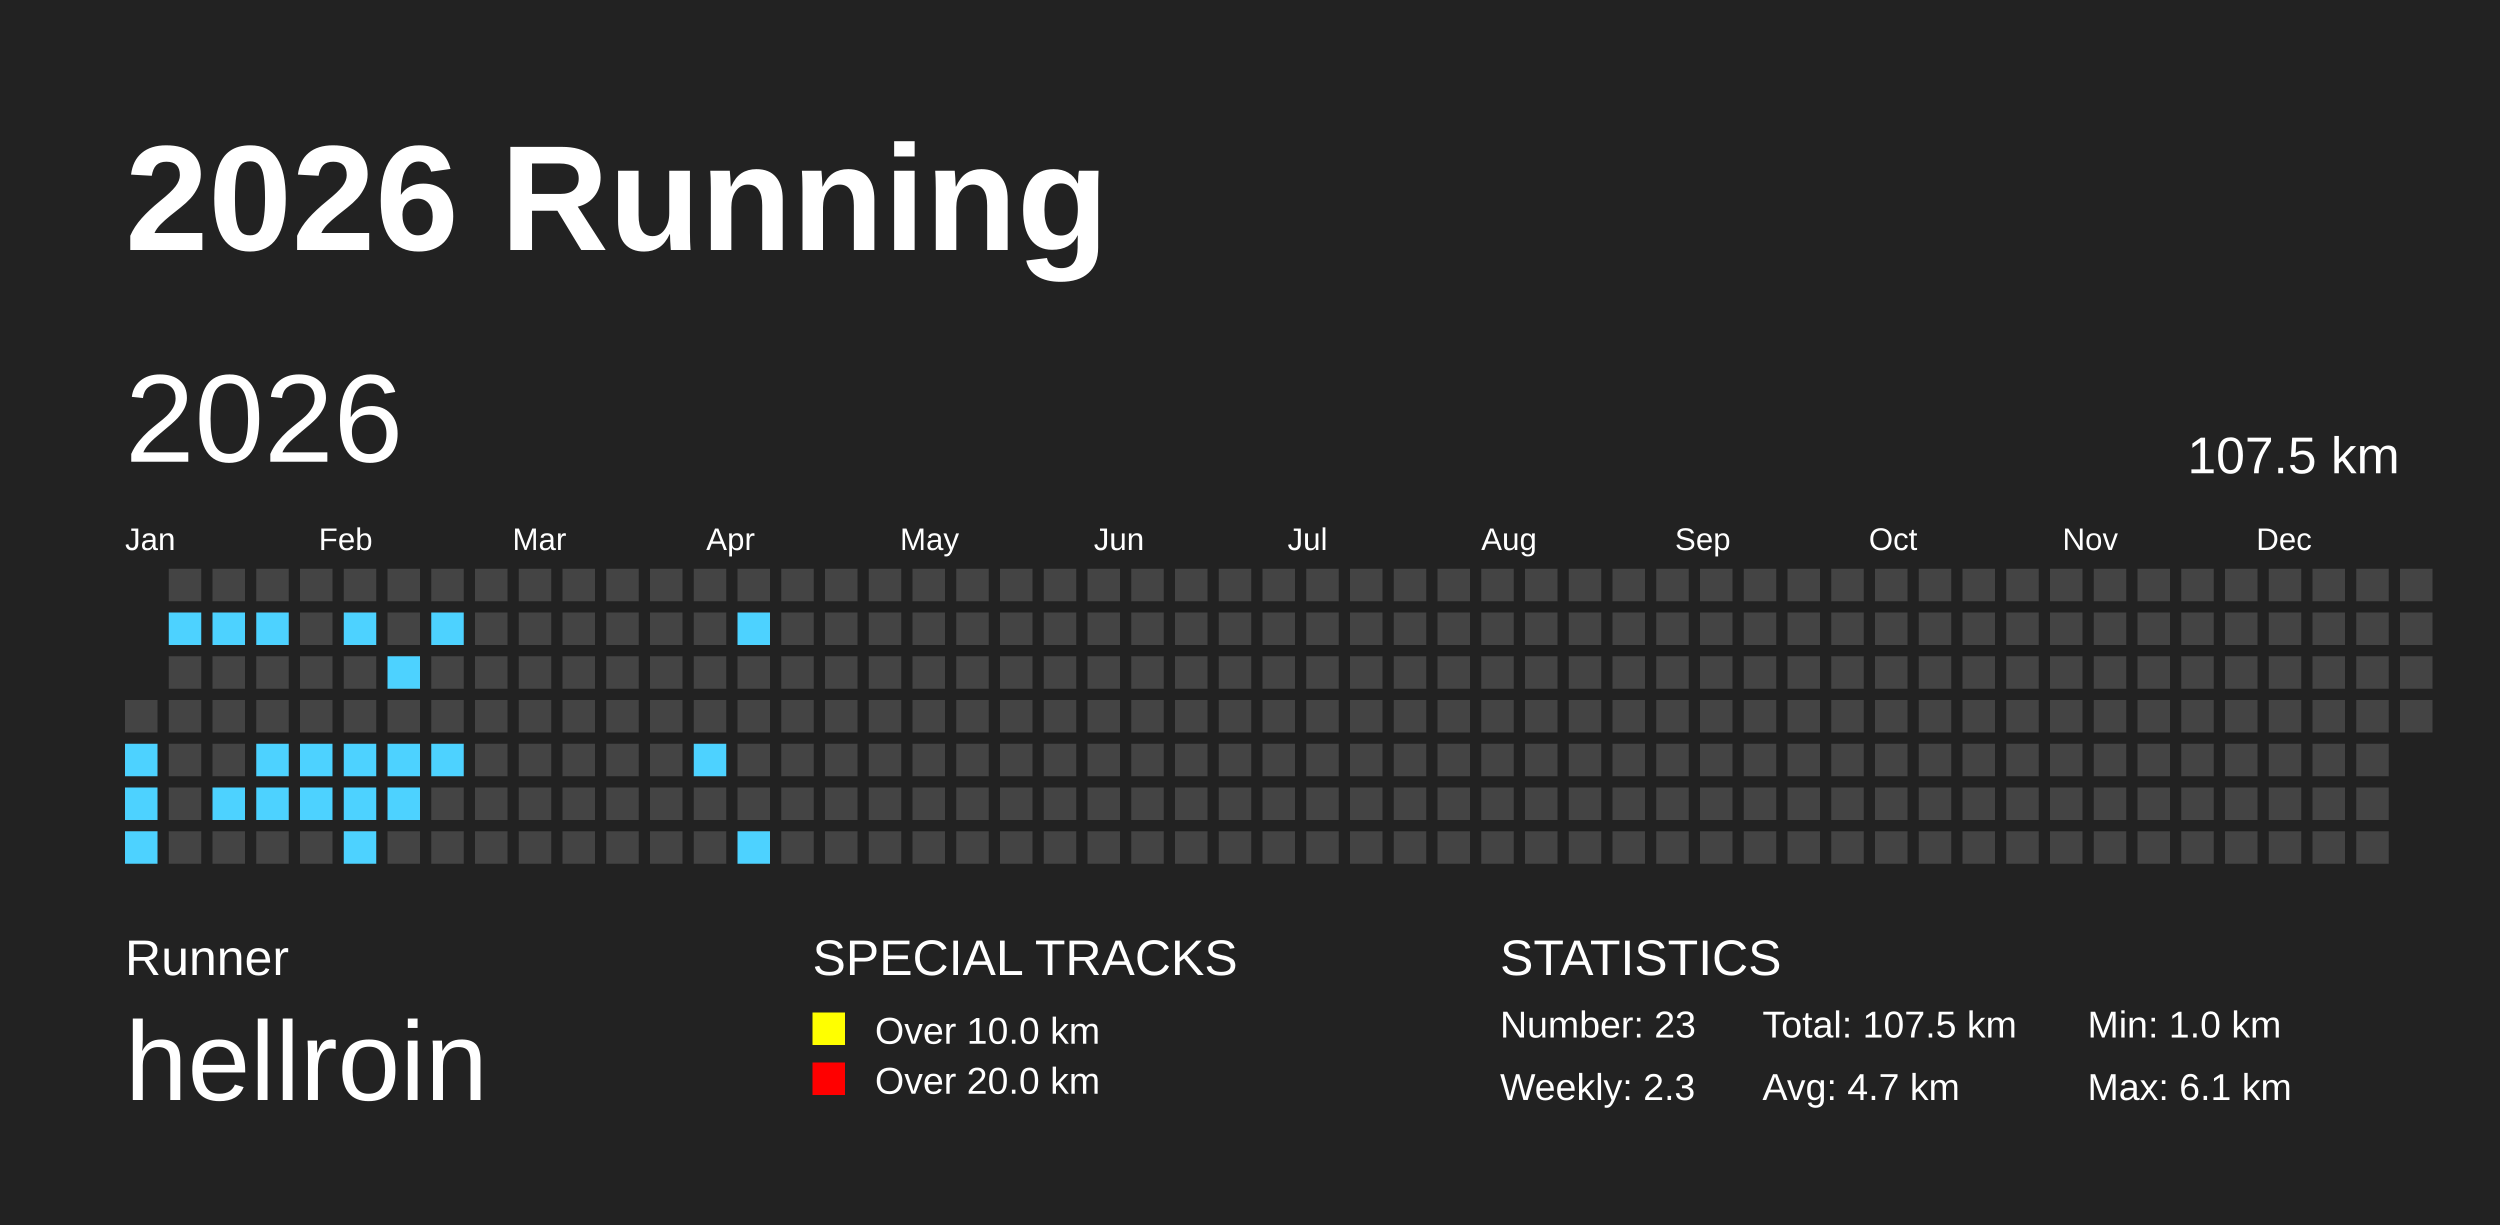
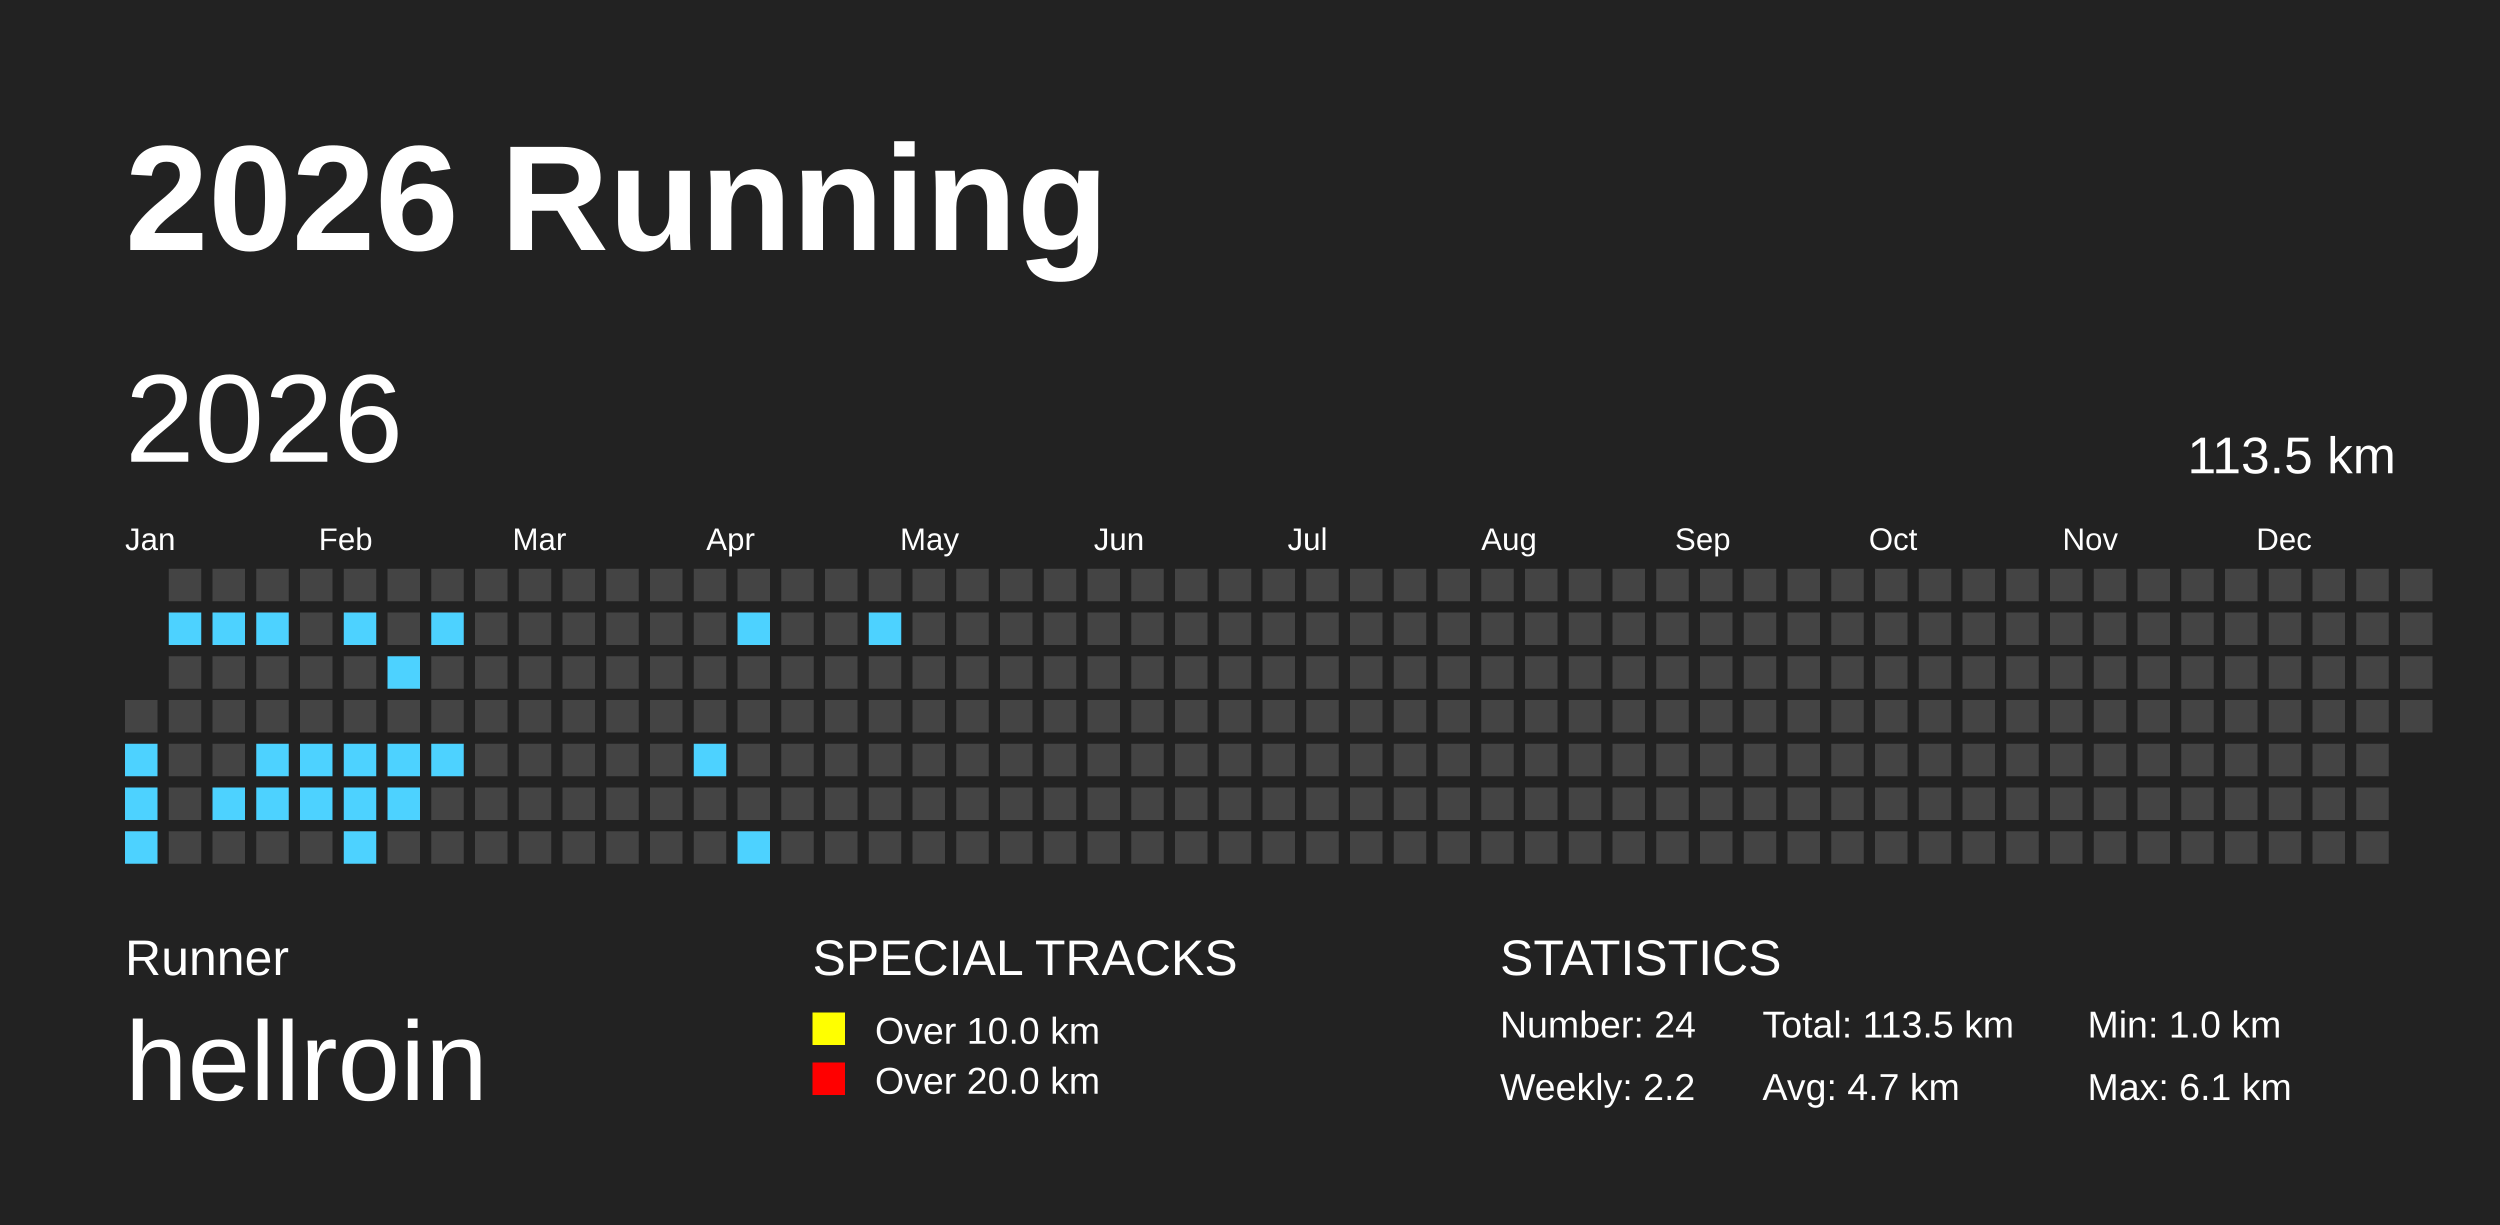
<svg xmlns="http://www.w3.org/2000/svg" baseProfile="full" height="98mm" version="1.1" viewBox="0,0,200,98" width="200mm">
  <defs />
  <rect fill="#222222" height="98" width="200" x="0" y="0" />
  <text fill="#FFFFFF" style="font-size:12px; font-family:Arial; font-weight:bold;" x="10" y="20">2026 Running</text>
  <text fill="#FFFFFF" style="font-size:4px; font-family:Arial" x="10" y="78">Runner</text>
  <text fill="#FFFFFF" style="font-size:9px; font-family:Arial" x="10" y="88">hellroin</text>
  <text fill="#FFFFFF" style="font-size:4px; font-family:Arial" x="65" y="78">SPECIAL TRACKS</text>
  <rect fill="yellow" height="2.6" width="2.6" x="65" y="81" />
  <text fill="#FFFFFF" style="font-size:3px; font-family:Arial" x="70" y="83.5">Over 10.0 km</text>
  <rect fill="red" height="2.6" width="2.6" x="65" y="85" />
  <text fill="#FFFFFF" style="font-size:3px; font-family:Arial" x="70" y="87.5">Over 20.0 km</text>
  <text fill="#FFFFFF" style="font-size:4px; font-family:Arial" x="120" y="78">STATISTICS</text>
-   <text fill="#FFFFFF" style="font-size:3px; font-family:Arial" x="120" y="83">Number: 23</text>
-   <text fill="#FFFFFF" style="font-size:3px; font-family:Arial" x="120" y="88">Weekly: 2.3</text>
-   <text fill="#FFFFFF" style="font-size:3px; font-family:Arial" x="141" y="83">Total: 107.5 km</text>
+   <text fill="#FFFFFF" style="font-size:3px; font-family:Arial" x="120" y="83">Number: 24</text>
+   <text fill="#FFFFFF" style="font-size:3px; font-family:Arial" x="120" y="88">Weekly: 2.2</text>
+   <text fill="#FFFFFF" style="font-size:3px; font-family:Arial" x="141" y="83">Total: 113.5 km</text>
  <text fill="#FFFFFF" style="font-size:3px; font-family:Arial" x="141" y="88">Avg: 4.7 km</text>
  <text fill="#FFFFFF" style="font-size:3px; font-family:Arial" x="167" y="83">Min: 1.0 km</text>
  <text fill="#FFFFFF" style="font-size:3px; font-family:Arial" x="167" y="88">Max: 6.1 km</text>
  <text dominant-baseline="hanging" fill="#FFFFFF" style="font-size:10.0px; font-family:Arial;" x="10" y="30">2026</text>
-   <text dominant-baseline="hanging" fill="#FFFFFF" style="font-size:4.125px; font-family:Arial;" x="175" y="35">107.5 km</text>
+   <text dominant-baseline="hanging" fill="#FFFFFF" style="font-size:4.125px; font-family:Arial;" x="175" y="35">113.5 km</text>
  <text fill="#FFFFFF" style="font-size:2.5px; font-family:Arial" x="10.0" y="44">Jan</text>
  <text fill="#FFFFFF" style="font-size:2.5px; font-family:Arial" x="25.5" y="44">Feb</text>
  <text fill="#FFFFFF" style="font-size:2.5px; font-family:Arial" x="41.0" y="44">Mar</text>
  <text fill="#FFFFFF" style="font-size:2.5px; font-family:Arial" x="56.5" y="44">Apr</text>
  <text fill="#FFFFFF" style="font-size:2.5px; font-family:Arial" x="72.0" y="44">May</text>
  <text fill="#FFFFFF" style="font-size:2.5px; font-family:Arial" x="87.5" y="44">Jun</text>
  <text fill="#FFFFFF" style="font-size:2.5px; font-family:Arial" x="103.0" y="44">Jul</text>
  <text fill="#FFFFFF" style="font-size:2.5px; font-family:Arial" x="118.5" y="44">Aug</text>
  <text fill="#FFFFFF" style="font-size:2.5px; font-family:Arial" x="134.0" y="44">Sep</text>
  <text fill="#FFFFFF" style="font-size:2.5px; font-family:Arial" x="149.5" y="44">Oct</text>
  <text fill="#FFFFFF" style="font-size:2.5px; font-family:Arial" x="165.0" y="44">Nov</text>
  <text fill="#FFFFFF" style="font-size:2.5px; font-family:Arial" x="180.5" y="44">Dec</text>
  <rect fill="#444444" height="2.6" width="2.6" x="10.0" y="56.0" />
  <rect fill="#4DD2FF" height="2.6" width="2.6" x="10.0" y="59.5" />
  <rect fill="#4DD2FF" height="2.6" width="2.6" x="10.0" y="63.0" />
  <rect fill="#4DD2FF" height="2.6" width="2.6" x="10.0" y="66.5" />
  <rect fill="#444444" height="2.6" width="2.6" x="13.5" y="45.5" />
  <rect fill="#4DD2FF" height="2.6" width="2.6" x="13.5" y="49.0" />
  <rect fill="#444444" height="2.6" width="2.6" x="13.5" y="52.5" />
  <rect fill="#444444" height="2.6" width="2.6" x="13.5" y="56.0" />
  <rect fill="#444444" height="2.6" width="2.6" x="13.5" y="59.5" />
  <rect fill="#444444" height="2.6" width="2.6" x="13.5" y="63.0" />
  <rect fill="#444444" height="2.6" width="2.6" x="13.5" y="66.5" />
  <rect fill="#444444" height="2.6" width="2.6" x="17.0" y="45.5" />
  <rect fill="#4DD2FF" height="2.6" width="2.6" x="17.0" y="49.0" />
  <rect fill="#444444" height="2.6" width="2.6" x="17.0" y="52.5" />
  <rect fill="#444444" height="2.6" width="2.6" x="17.0" y="56.0" />
  <rect fill="#444444" height="2.6" width="2.6" x="17.0" y="59.5" />
  <rect fill="#4DD2FF" height="2.6" width="2.6" x="17.0" y="63.0" />
  <rect fill="#444444" height="2.6" width="2.6" x="17.0" y="66.5" />
  <rect fill="#444444" height="2.6" width="2.6" x="20.5" y="45.5" />
  <rect fill="#4DD2FF" height="2.6" width="2.6" x="20.5" y="49.0" />
  <rect fill="#444444" height="2.6" width="2.6" x="20.5" y="52.5" />
  <rect fill="#444444" height="2.6" width="2.6" x="20.5" y="56.0" />
  <rect fill="#4DD2FF" height="2.6" width="2.6" x="20.5" y="59.5" />
  <rect fill="#4DD2FF" height="2.6" width="2.6" x="20.5" y="63.0" />
  <rect fill="#444444" height="2.6" width="2.6" x="20.5" y="66.5" />
  <rect fill="#444444" height="2.6" width="2.6" x="24.0" y="45.5" />
  <rect fill="#444444" height="2.6" width="2.6" x="24.0" y="49.0" />
  <rect fill="#444444" height="2.6" width="2.6" x="24.0" y="52.5" />
  <rect fill="#444444" height="2.6" width="2.6" x="24.0" y="56.0" />
  <rect fill="#4DD2FF" height="2.6" width="2.6" x="24.0" y="59.5" />
  <rect fill="#4DD2FF" height="2.6" width="2.6" x="24.0" y="63.0" />
  <rect fill="#444444" height="2.6" width="2.6" x="24.0" y="66.5" />
  <rect fill="#444444" height="2.6" width="2.6" x="27.5" y="45.5" />
  <rect fill="#4DD2FF" height="2.6" width="2.6" x="27.5" y="49.0" />
  <rect fill="#444444" height="2.6" width="2.6" x="27.5" y="52.5" />
  <rect fill="#444444" height="2.6" width="2.6" x="27.5" y="56.0" />
  <rect fill="#4DD2FF" height="2.6" width="2.6" x="27.5" y="59.5" />
  <rect fill="#4DD2FF" height="2.6" width="2.6" x="27.5" y="63.0" />
  <rect fill="#4DD2FF" height="2.6" width="2.6" x="27.5" y="66.5" />
  <rect fill="#444444" height="2.6" width="2.6" x="31.0" y="45.5" />
  <rect fill="#444444" height="2.6" width="2.6" x="31.0" y="49.0" />
  <rect fill="#4DD2FF" height="2.6" width="2.6" x="31.0" y="52.5" />
  <rect fill="#444444" height="2.6" width="2.6" x="31.0" y="56.0" />
  <rect fill="#4DD2FF" height="2.6" width="2.6" x="31.0" y="59.5" />
  <rect fill="#4DD2FF" height="2.6" width="2.6" x="31.0" y="63.0" />
  <rect fill="#444444" height="2.6" width="2.6" x="31.0" y="66.5" />
  <rect fill="#444444" height="2.6" width="2.6" x="34.5" y="45.5" />
  <rect fill="#4DD2FF" height="2.6" width="2.6" x="34.5" y="49.0" />
  <rect fill="#444444" height="2.6" width="2.6" x="34.5" y="52.5" />
  <rect fill="#444444" height="2.6" width="2.6" x="34.5" y="56.0" />
  <rect fill="#4DD2FF" height="2.6" width="2.6" x="34.5" y="59.5" />
  <rect fill="#444444" height="2.6" width="2.6" x="34.5" y="63.0" />
  <rect fill="#444444" height="2.6" width="2.6" x="34.5" y="66.5" />
  <rect fill="#444444" height="2.6" width="2.6" x="38.0" y="45.5" />
  <rect fill="#444444" height="2.6" width="2.6" x="38.0" y="49.0" />
  <rect fill="#444444" height="2.6" width="2.6" x="38.0" y="52.5" />
  <rect fill="#444444" height="2.6" width="2.6" x="38.0" y="56.0" />
  <rect fill="#444444" height="2.6" width="2.6" x="38.0" y="59.5" />
  <rect fill="#444444" height="2.6" width="2.6" x="38.0" y="63.0" />
  <rect fill="#444444" height="2.6" width="2.6" x="38.0" y="66.5" />
  <rect fill="#444444" height="2.6" width="2.6" x="41.5" y="45.5" />
  <rect fill="#444444" height="2.6" width="2.6" x="41.5" y="49.0" />
  <rect fill="#444444" height="2.6" width="2.6" x="41.5" y="52.5" />
  <rect fill="#444444" height="2.6" width="2.6" x="41.5" y="56.0" />
  <rect fill="#444444" height="2.6" width="2.6" x="41.5" y="59.5" />
  <rect fill="#444444" height="2.6" width="2.6" x="41.5" y="63.0" />
  <rect fill="#444444" height="2.6" width="2.6" x="41.5" y="66.5" />
  <rect fill="#444444" height="2.6" width="2.6" x="45.0" y="45.5" />
  <rect fill="#444444" height="2.6" width="2.6" x="45.0" y="49.0" />
  <rect fill="#444444" height="2.6" width="2.6" x="45.0" y="52.5" />
  <rect fill="#444444" height="2.6" width="2.6" x="45.0" y="56.0" />
  <rect fill="#444444" height="2.6" width="2.6" x="45.0" y="59.5" />
  <rect fill="#444444" height="2.6" width="2.6" x="45.0" y="63.0" />
  <rect fill="#444444" height="2.6" width="2.6" x="45.0" y="66.5" />
  <rect fill="#444444" height="2.6" width="2.6" x="48.5" y="45.5" />
  <rect fill="#444444" height="2.6" width="2.6" x="48.5" y="49.0" />
  <rect fill="#444444" height="2.6" width="2.6" x="48.5" y="52.5" />
  <rect fill="#444444" height="2.6" width="2.6" x="48.5" y="56.0" />
  <rect fill="#444444" height="2.6" width="2.6" x="48.5" y="59.5" />
  <rect fill="#444444" height="2.6" width="2.6" x="48.5" y="63.0" />
  <rect fill="#444444" height="2.6" width="2.6" x="48.5" y="66.5" />
  <rect fill="#444444" height="2.6" width="2.6" x="52.0" y="45.5" />
  <rect fill="#444444" height="2.6" width="2.6" x="52.0" y="49.0" />
  <rect fill="#444444" height="2.6" width="2.6" x="52.0" y="52.5" />
  <rect fill="#444444" height="2.6" width="2.6" x="52.0" y="56.0" />
  <rect fill="#444444" height="2.6" width="2.6" x="52.0" y="59.5" />
  <rect fill="#444444" height="2.6" width="2.6" x="52.0" y="63.0" />
  <rect fill="#444444" height="2.6" width="2.6" x="52.0" y="66.5" />
  <rect fill="#444444" height="2.6" width="2.6" x="55.5" y="45.5" />
  <rect fill="#444444" height="2.6" width="2.6" x="55.5" y="49.0" />
  <rect fill="#444444" height="2.6" width="2.6" x="55.5" y="52.5" />
  <rect fill="#444444" height="2.6" width="2.6" x="55.5" y="56.0" />
  <rect fill="#4DD2FF" height="2.6" width="2.6" x="55.5" y="59.5" />
  <rect fill="#444444" height="2.6" width="2.6" x="55.5" y="63.0" />
  <rect fill="#444444" height="2.6" width="2.6" x="55.5" y="66.5" />
  <rect fill="#444444" height="2.6" width="2.6" x="59.0" y="45.5" />
  <rect fill="#4DD2FF" height="2.6" width="2.6" x="59.0" y="49.0" />
  <rect fill="#444444" height="2.6" width="2.6" x="59.0" y="52.5" />
  <rect fill="#444444" height="2.6" width="2.6" x="59.0" y="56.0" />
  <rect fill="#444444" height="2.6" width="2.6" x="59.0" y="59.5" />
  <rect fill="#444444" height="2.6" width="2.6" x="59.0" y="63.0" />
  <rect fill="#4DD2FF" height="2.6" width="2.6" x="59.0" y="66.5" />
  <rect fill="#444444" height="2.6" width="2.6" x="62.5" y="45.5" />
  <rect fill="#444444" height="2.6" width="2.6" x="62.5" y="49.0" />
  <rect fill="#444444" height="2.6" width="2.6" x="62.5" y="52.5" />
  <rect fill="#444444" height="2.6" width="2.6" x="62.5" y="56.0" />
  <rect fill="#444444" height="2.6" width="2.6" x="62.5" y="59.5" />
  <rect fill="#444444" height="2.6" width="2.6" x="62.5" y="63.0" />
  <rect fill="#444444" height="2.6" width="2.6" x="62.5" y="66.5" />
  <rect fill="#444444" height="2.6" width="2.6" x="66.0" y="45.5" />
  <rect fill="#444444" height="2.6" width="2.6" x="66.0" y="49.0" />
  <rect fill="#444444" height="2.6" width="2.6" x="66.0" y="52.5" />
  <rect fill="#444444" height="2.6" width="2.6" x="66.0" y="56.0" />
  <rect fill="#444444" height="2.6" width="2.6" x="66.0" y="59.5" />
  <rect fill="#444444" height="2.6" width="2.6" x="66.0" y="63.0" />
  <rect fill="#444444" height="2.6" width="2.6" x="66.0" y="66.5" />
  <rect fill="#444444" height="2.6" width="2.6" x="69.5" y="45.5" />
-   <rect fill="#444444" height="2.6" width="2.6" x="69.5" y="49.0" />
+   <rect fill="#4DD2FF" height="2.6" width="2.6" x="69.5" y="49.0" />
  <rect fill="#444444" height="2.6" width="2.6" x="69.5" y="52.5" />
  <rect fill="#444444" height="2.6" width="2.6" x="69.5" y="56.0" />
  <rect fill="#444444" height="2.6" width="2.6" x="69.5" y="59.5" />
  <rect fill="#444444" height="2.6" width="2.6" x="69.5" y="63.0" />
  <rect fill="#444444" height="2.6" width="2.6" x="69.5" y="66.5" />
  <rect fill="#444444" height="2.6" width="2.6" x="73.0" y="45.5" />
  <rect fill="#444444" height="2.6" width="2.6" x="73.0" y="49.0" />
  <rect fill="#444444" height="2.6" width="2.6" x="73.0" y="52.5" />
  <rect fill="#444444" height="2.6" width="2.6" x="73.0" y="56.0" />
  <rect fill="#444444" height="2.6" width="2.6" x="73.0" y="59.5" />
  <rect fill="#444444" height="2.6" width="2.6" x="73.0" y="63.0" />
  <rect fill="#444444" height="2.6" width="2.6" x="73.0" y="66.5" />
  <rect fill="#444444" height="2.6" width="2.6" x="76.5" y="45.5" />
  <rect fill="#444444" height="2.6" width="2.6" x="76.5" y="49.0" />
  <rect fill="#444444" height="2.6" width="2.6" x="76.5" y="52.5" />
  <rect fill="#444444" height="2.6" width="2.6" x="76.5" y="56.0" />
  <rect fill="#444444" height="2.6" width="2.6" x="76.5" y="59.5" />
  <rect fill="#444444" height="2.6" width="2.6" x="76.5" y="63.0" />
  <rect fill="#444444" height="2.6" width="2.6" x="76.5" y="66.5" />
  <rect fill="#444444" height="2.6" width="2.6" x="80.0" y="45.5" />
  <rect fill="#444444" height="2.6" width="2.6" x="80.0" y="49.0" />
  <rect fill="#444444" height="2.6" width="2.6" x="80.0" y="52.5" />
  <rect fill="#444444" height="2.6" width="2.6" x="80.0" y="56.0" />
  <rect fill="#444444" height="2.6" width="2.6" x="80.0" y="59.5" />
  <rect fill="#444444" height="2.6" width="2.6" x="80.0" y="63.0" />
  <rect fill="#444444" height="2.6" width="2.6" x="80.0" y="66.5" />
  <rect fill="#444444" height="2.6" width="2.6" x="83.5" y="45.5" />
  <rect fill="#444444" height="2.6" width="2.6" x="83.5" y="49.0" />
  <rect fill="#444444" height="2.6" width="2.6" x="83.5" y="52.5" />
  <rect fill="#444444" height="2.6" width="2.6" x="83.5" y="56.0" />
  <rect fill="#444444" height="2.6" width="2.6" x="83.5" y="59.5" />
  <rect fill="#444444" height="2.6" width="2.6" x="83.5" y="63.0" />
  <rect fill="#444444" height="2.6" width="2.6" x="83.5" y="66.5" />
  <rect fill="#444444" height="2.6" width="2.6" x="87.0" y="45.5" />
  <rect fill="#444444" height="2.6" width="2.6" x="87.0" y="49.0" />
  <rect fill="#444444" height="2.6" width="2.6" x="87.0" y="52.5" />
  <rect fill="#444444" height="2.6" width="2.6" x="87.0" y="56.0" />
  <rect fill="#444444" height="2.6" width="2.6" x="87.0" y="59.5" />
  <rect fill="#444444" height="2.6" width="2.6" x="87.0" y="63.0" />
  <rect fill="#444444" height="2.6" width="2.6" x="87.0" y="66.5" />
  <rect fill="#444444" height="2.6" width="2.6" x="90.5" y="45.5" />
  <rect fill="#444444" height="2.6" width="2.6" x="90.5" y="49.0" />
  <rect fill="#444444" height="2.6" width="2.6" x="90.5" y="52.5" />
  <rect fill="#444444" height="2.6" width="2.6" x="90.5" y="56.0" />
  <rect fill="#444444" height="2.6" width="2.6" x="90.5" y="59.5" />
  <rect fill="#444444" height="2.6" width="2.6" x="90.5" y="63.0" />
  <rect fill="#444444" height="2.6" width="2.6" x="90.5" y="66.5" />
  <rect fill="#444444" height="2.6" width="2.6" x="94.0" y="45.5" />
  <rect fill="#444444" height="2.6" width="2.6" x="94.0" y="49.0" />
  <rect fill="#444444" height="2.6" width="2.6" x="94.0" y="52.5" />
  <rect fill="#444444" height="2.6" width="2.6" x="94.0" y="56.0" />
  <rect fill="#444444" height="2.6" width="2.6" x="94.0" y="59.5" />
  <rect fill="#444444" height="2.6" width="2.6" x="94.0" y="63.0" />
  <rect fill="#444444" height="2.6" width="2.6" x="94.0" y="66.5" />
  <rect fill="#444444" height="2.6" width="2.6" x="97.5" y="45.5" />
  <rect fill="#444444" height="2.6" width="2.6" x="97.5" y="49.0" />
  <rect fill="#444444" height="2.6" width="2.6" x="97.5" y="52.5" />
  <rect fill="#444444" height="2.6" width="2.6" x="97.5" y="56.0" />
  <rect fill="#444444" height="2.6" width="2.6" x="97.5" y="59.5" />
  <rect fill="#444444" height="2.6" width="2.6" x="97.5" y="63.0" />
  <rect fill="#444444" height="2.6" width="2.6" x="97.5" y="66.5" />
  <rect fill="#444444" height="2.6" width="2.6" x="101.0" y="45.5" />
  <rect fill="#444444" height="2.6" width="2.6" x="101.0" y="49.0" />
  <rect fill="#444444" height="2.6" width="2.6" x="101.0" y="52.5" />
  <rect fill="#444444" height="2.6" width="2.6" x="101.0" y="56.0" />
  <rect fill="#444444" height="2.6" width="2.6" x="101.0" y="59.5" />
  <rect fill="#444444" height="2.6" width="2.6" x="101.0" y="63.0" />
  <rect fill="#444444" height="2.6" width="2.6" x="101.0" y="66.5" />
  <rect fill="#444444" height="2.6" width="2.6" x="104.5" y="45.5" />
  <rect fill="#444444" height="2.6" width="2.6" x="104.5" y="49.0" />
  <rect fill="#444444" height="2.6" width="2.6" x="104.5" y="52.5" />
  <rect fill="#444444" height="2.6" width="2.6" x="104.5" y="56.0" />
  <rect fill="#444444" height="2.6" width="2.6" x="104.5" y="59.5" />
  <rect fill="#444444" height="2.6" width="2.6" x="104.5" y="63.0" />
  <rect fill="#444444" height="2.6" width="2.6" x="104.5" y="66.5" />
  <rect fill="#444444" height="2.6" width="2.6" x="108.0" y="45.5" />
  <rect fill="#444444" height="2.6" width="2.6" x="108.0" y="49.0" />
  <rect fill="#444444" height="2.6" width="2.6" x="108.0" y="52.5" />
  <rect fill="#444444" height="2.6" width="2.6" x="108.0" y="56.0" />
  <rect fill="#444444" height="2.6" width="2.6" x="108.0" y="59.5" />
  <rect fill="#444444" height="2.6" width="2.6" x="108.0" y="63.0" />
  <rect fill="#444444" height="2.6" width="2.6" x="108.0" y="66.5" />
  <rect fill="#444444" height="2.6" width="2.6" x="111.5" y="45.5" />
  <rect fill="#444444" height="2.6" width="2.6" x="111.5" y="49.0" />
  <rect fill="#444444" height="2.6" width="2.6" x="111.5" y="52.5" />
  <rect fill="#444444" height="2.6" width="2.6" x="111.5" y="56.0" />
  <rect fill="#444444" height="2.6" width="2.6" x="111.5" y="59.5" />
  <rect fill="#444444" height="2.6" width="2.6" x="111.5" y="63.0" />
  <rect fill="#444444" height="2.6" width="2.6" x="111.5" y="66.5" />
  <rect fill="#444444" height="2.6" width="2.6" x="115.0" y="45.5" />
  <rect fill="#444444" height="2.6" width="2.6" x="115.0" y="49.0" />
  <rect fill="#444444" height="2.6" width="2.6" x="115.0" y="52.5" />
  <rect fill="#444444" height="2.6" width="2.6" x="115.0" y="56.0" />
  <rect fill="#444444" height="2.6" width="2.6" x="115.0" y="59.5" />
  <rect fill="#444444" height="2.6" width="2.6" x="115.0" y="63.0" />
  <rect fill="#444444" height="2.6" width="2.6" x="115.0" y="66.5" />
  <rect fill="#444444" height="2.6" width="2.6" x="118.5" y="45.5" />
  <rect fill="#444444" height="2.6" width="2.6" x="118.5" y="49.0" />
  <rect fill="#444444" height="2.6" width="2.6" x="118.5" y="52.5" />
  <rect fill="#444444" height="2.6" width="2.6" x="118.5" y="56.0" />
  <rect fill="#444444" height="2.6" width="2.6" x="118.5" y="59.5" />
  <rect fill="#444444" height="2.6" width="2.6" x="118.5" y="63.0" />
  <rect fill="#444444" height="2.6" width="2.6" x="118.5" y="66.5" />
  <rect fill="#444444" height="2.6" width="2.6" x="122.0" y="45.5" />
  <rect fill="#444444" height="2.6" width="2.6" x="122.0" y="49.0" />
  <rect fill="#444444" height="2.6" width="2.6" x="122.0" y="52.5" />
  <rect fill="#444444" height="2.6" width="2.6" x="122.0" y="56.0" />
  <rect fill="#444444" height="2.6" width="2.6" x="122.0" y="59.5" />
  <rect fill="#444444" height="2.6" width="2.6" x="122.0" y="63.0" />
  <rect fill="#444444" height="2.6" width="2.6" x="122.0" y="66.5" />
  <rect fill="#444444" height="2.6" width="2.6" x="125.5" y="45.5" />
  <rect fill="#444444" height="2.6" width="2.6" x="125.5" y="49.0" />
  <rect fill="#444444" height="2.6" width="2.6" x="125.5" y="52.5" />
  <rect fill="#444444" height="2.6" width="2.6" x="125.5" y="56.0" />
  <rect fill="#444444" height="2.6" width="2.6" x="125.5" y="59.5" />
  <rect fill="#444444" height="2.6" width="2.6" x="125.5" y="63.0" />
  <rect fill="#444444" height="2.6" width="2.6" x="125.5" y="66.5" />
  <rect fill="#444444" height="2.6" width="2.6" x="129.0" y="45.5" />
  <rect fill="#444444" height="2.6" width="2.6" x="129.0" y="49.0" />
  <rect fill="#444444" height="2.6" width="2.6" x="129.0" y="52.5" />
  <rect fill="#444444" height="2.6" width="2.6" x="129.0" y="56.0" />
  <rect fill="#444444" height="2.6" width="2.6" x="129.0" y="59.5" />
  <rect fill="#444444" height="2.6" width="2.6" x="129.0" y="63.0" />
  <rect fill="#444444" height="2.6" width="2.6" x="129.0" y="66.5" />
  <rect fill="#444444" height="2.6" width="2.6" x="132.5" y="45.5" />
  <rect fill="#444444" height="2.6" width="2.6" x="132.5" y="49.0" />
  <rect fill="#444444" height="2.6" width="2.6" x="132.5" y="52.5" />
  <rect fill="#444444" height="2.6" width="2.6" x="132.5" y="56.0" />
  <rect fill="#444444" height="2.6" width="2.6" x="132.5" y="59.5" />
  <rect fill="#444444" height="2.6" width="2.6" x="132.5" y="63.0" />
  <rect fill="#444444" height="2.6" width="2.6" x="132.5" y="66.5" />
  <rect fill="#444444" height="2.6" width="2.6" x="136.0" y="45.5" />
  <rect fill="#444444" height="2.6" width="2.6" x="136.0" y="49.0" />
  <rect fill="#444444" height="2.6" width="2.6" x="136.0" y="52.5" />
  <rect fill="#444444" height="2.6" width="2.6" x="136.0" y="56.0" />
  <rect fill="#444444" height="2.6" width="2.6" x="136.0" y="59.5" />
  <rect fill="#444444" height="2.6" width="2.6" x="136.0" y="63.0" />
  <rect fill="#444444" height="2.6" width="2.6" x="136.0" y="66.5" />
  <rect fill="#444444" height="2.6" width="2.6" x="139.5" y="45.5" />
  <rect fill="#444444" height="2.6" width="2.6" x="139.5" y="49.0" />
  <rect fill="#444444" height="2.6" width="2.6" x="139.5" y="52.5" />
  <rect fill="#444444" height="2.6" width="2.6" x="139.5" y="56.0" />
  <rect fill="#444444" height="2.6" width="2.6" x="139.5" y="59.5" />
  <rect fill="#444444" height="2.6" width="2.6" x="139.5" y="63.0" />
  <rect fill="#444444" height="2.6" width="2.6" x="139.5" y="66.5" />
  <rect fill="#444444" height="2.6" width="2.6" x="143.0" y="45.5" />
  <rect fill="#444444" height="2.6" width="2.6" x="143.0" y="49.0" />
  <rect fill="#444444" height="2.6" width="2.6" x="143.0" y="52.5" />
  <rect fill="#444444" height="2.6" width="2.6" x="143.0" y="56.0" />
  <rect fill="#444444" height="2.6" width="2.6" x="143.0" y="59.5" />
  <rect fill="#444444" height="2.6" width="2.6" x="143.0" y="63.0" />
  <rect fill="#444444" height="2.6" width="2.6" x="143.0" y="66.5" />
  <rect fill="#444444" height="2.6" width="2.6" x="146.5" y="45.5" />
  <rect fill="#444444" height="2.6" width="2.6" x="146.5" y="49.0" />
  <rect fill="#444444" height="2.6" width="2.6" x="146.5" y="52.5" />
  <rect fill="#444444" height="2.6" width="2.6" x="146.5" y="56.0" />
  <rect fill="#444444" height="2.6" width="2.6" x="146.5" y="59.5" />
  <rect fill="#444444" height="2.6" width="2.6" x="146.5" y="63.0" />
  <rect fill="#444444" height="2.6" width="2.6" x="146.5" y="66.5" />
  <rect fill="#444444" height="2.6" width="2.6" x="150.0" y="45.5" />
  <rect fill="#444444" height="2.6" width="2.6" x="150.0" y="49.0" />
  <rect fill="#444444" height="2.6" width="2.6" x="150.0" y="52.5" />
  <rect fill="#444444" height="2.6" width="2.6" x="150.0" y="56.0" />
  <rect fill="#444444" height="2.6" width="2.6" x="150.0" y="59.5" />
  <rect fill="#444444" height="2.6" width="2.6" x="150.0" y="63.0" />
  <rect fill="#444444" height="2.6" width="2.6" x="150.0" y="66.5" />
  <rect fill="#444444" height="2.6" width="2.6" x="153.5" y="45.5" />
  <rect fill="#444444" height="2.6" width="2.6" x="153.5" y="49.0" />
  <rect fill="#444444" height="2.6" width="2.6" x="153.5" y="52.5" />
  <rect fill="#444444" height="2.6" width="2.6" x="153.5" y="56.0" />
  <rect fill="#444444" height="2.6" width="2.6" x="153.5" y="59.5" />
  <rect fill="#444444" height="2.6" width="2.6" x="153.5" y="63.0" />
  <rect fill="#444444" height="2.6" width="2.6" x="153.5" y="66.5" />
  <rect fill="#444444" height="2.6" width="2.6" x="157.0" y="45.5" />
  <rect fill="#444444" height="2.6" width="2.6" x="157.0" y="49.0" />
  <rect fill="#444444" height="2.6" width="2.6" x="157.0" y="52.5" />
  <rect fill="#444444" height="2.6" width="2.6" x="157.0" y="56.0" />
  <rect fill="#444444" height="2.6" width="2.6" x="157.0" y="59.5" />
  <rect fill="#444444" height="2.6" width="2.6" x="157.0" y="63.0" />
  <rect fill="#444444" height="2.6" width="2.6" x="157.0" y="66.5" />
  <rect fill="#444444" height="2.6" width="2.6" x="160.5" y="45.5" />
  <rect fill="#444444" height="2.6" width="2.6" x="160.5" y="49.0" />
  <rect fill="#444444" height="2.6" width="2.6" x="160.5" y="52.5" />
  <rect fill="#444444" height="2.6" width="2.6" x="160.5" y="56.0" />
  <rect fill="#444444" height="2.6" width="2.6" x="160.5" y="59.5" />
  <rect fill="#444444" height="2.6" width="2.6" x="160.5" y="63.0" />
  <rect fill="#444444" height="2.6" width="2.6" x="160.5" y="66.5" />
  <rect fill="#444444" height="2.6" width="2.6" x="164.0" y="45.5" />
  <rect fill="#444444" height="2.6" width="2.6" x="164.0" y="49.0" />
  <rect fill="#444444" height="2.6" width="2.6" x="164.0" y="52.5" />
  <rect fill="#444444" height="2.6" width="2.6" x="164.0" y="56.0" />
  <rect fill="#444444" height="2.6" width="2.6" x="164.0" y="59.5" />
  <rect fill="#444444" height="2.6" width="2.6" x="164.0" y="63.0" />
  <rect fill="#444444" height="2.6" width="2.6" x="164.0" y="66.5" />
  <rect fill="#444444" height="2.6" width="2.6" x="167.5" y="45.5" />
  <rect fill="#444444" height="2.6" width="2.6" x="167.5" y="49.0" />
  <rect fill="#444444" height="2.6" width="2.6" x="167.5" y="52.5" />
  <rect fill="#444444" height="2.6" width="2.6" x="167.5" y="56.0" />
  <rect fill="#444444" height="2.6" width="2.6" x="167.5" y="59.5" />
  <rect fill="#444444" height="2.6" width="2.6" x="167.5" y="63.0" />
  <rect fill="#444444" height="2.6" width="2.6" x="167.5" y="66.5" />
  <rect fill="#444444" height="2.6" width="2.6" x="171.0" y="45.5" />
  <rect fill="#444444" height="2.6" width="2.6" x="171.0" y="49.0" />
  <rect fill="#444444" height="2.6" width="2.6" x="171.0" y="52.5" />
  <rect fill="#444444" height="2.6" width="2.6" x="171.0" y="56.0" />
  <rect fill="#444444" height="2.6" width="2.6" x="171.0" y="59.5" />
  <rect fill="#444444" height="2.6" width="2.6" x="171.0" y="63.0" />
  <rect fill="#444444" height="2.6" width="2.6" x="171.0" y="66.5" />
  <rect fill="#444444" height="2.6" width="2.6" x="174.5" y="45.5" />
  <rect fill="#444444" height="2.6" width="2.6" x="174.5" y="49.0" />
  <rect fill="#444444" height="2.6" width="2.6" x="174.5" y="52.5" />
  <rect fill="#444444" height="2.6" width="2.6" x="174.5" y="56.0" />
  <rect fill="#444444" height="2.6" width="2.6" x="174.5" y="59.5" />
  <rect fill="#444444" height="2.6" width="2.6" x="174.5" y="63.0" />
  <rect fill="#444444" height="2.6" width="2.6" x="174.5" y="66.5" />
  <rect fill="#444444" height="2.6" width="2.6" x="178.0" y="45.5" />
  <rect fill="#444444" height="2.6" width="2.6" x="178.0" y="49.0" />
  <rect fill="#444444" height="2.6" width="2.6" x="178.0" y="52.5" />
  <rect fill="#444444" height="2.6" width="2.6" x="178.0" y="56.0" />
  <rect fill="#444444" height="2.6" width="2.6" x="178.0" y="59.5" />
  <rect fill="#444444" height="2.6" width="2.6" x="178.0" y="63.0" />
  <rect fill="#444444" height="2.6" width="2.6" x="178.0" y="66.5" />
  <rect fill="#444444" height="2.6" width="2.6" x="181.5" y="45.5" />
  <rect fill="#444444" height="2.6" width="2.6" x="181.5" y="49.0" />
  <rect fill="#444444" height="2.6" width="2.6" x="181.5" y="52.5" />
  <rect fill="#444444" height="2.6" width="2.6" x="181.5" y="56.0" />
  <rect fill="#444444" height="2.6" width="2.6" x="181.5" y="59.5" />
  <rect fill="#444444" height="2.6" width="2.6" x="181.5" y="63.0" />
  <rect fill="#444444" height="2.6" width="2.6" x="181.5" y="66.5" />
  <rect fill="#444444" height="2.6" width="2.6" x="185.0" y="45.5" />
  <rect fill="#444444" height="2.6" width="2.6" x="185.0" y="49.0" />
  <rect fill="#444444" height="2.6" width="2.6" x="185.0" y="52.5" />
  <rect fill="#444444" height="2.6" width="2.6" x="185.0" y="56.0" />
  <rect fill="#444444" height="2.6" width="2.6" x="185.0" y="59.5" />
  <rect fill="#444444" height="2.6" width="2.6" x="185.0" y="63.0" />
  <rect fill="#444444" height="2.6" width="2.6" x="185.0" y="66.5" />
  <rect fill="#444444" height="2.6" width="2.6" x="188.5" y="45.5" />
  <rect fill="#444444" height="2.6" width="2.6" x="188.5" y="49.0" />
  <rect fill="#444444" height="2.6" width="2.6" x="188.5" y="52.5" />
  <rect fill="#444444" height="2.6" width="2.6" x="188.5" y="56.0" />
  <rect fill="#444444" height="2.6" width="2.6" x="188.5" y="59.5" />
  <rect fill="#444444" height="2.6" width="2.6" x="188.5" y="63.0" />
  <rect fill="#444444" height="2.6" width="2.6" x="188.5" y="66.5" />
  <rect fill="#444444" height="2.6" width="2.6" x="192.0" y="45.5" />
  <rect fill="#444444" height="2.6" width="2.6" x="192.0" y="49.0" />
  <rect fill="#444444" height="2.6" width="2.6" x="192.0" y="52.5" />
  <rect fill="#444444" height="2.6" width="2.6" x="192.0" y="56.0" />
</svg>
